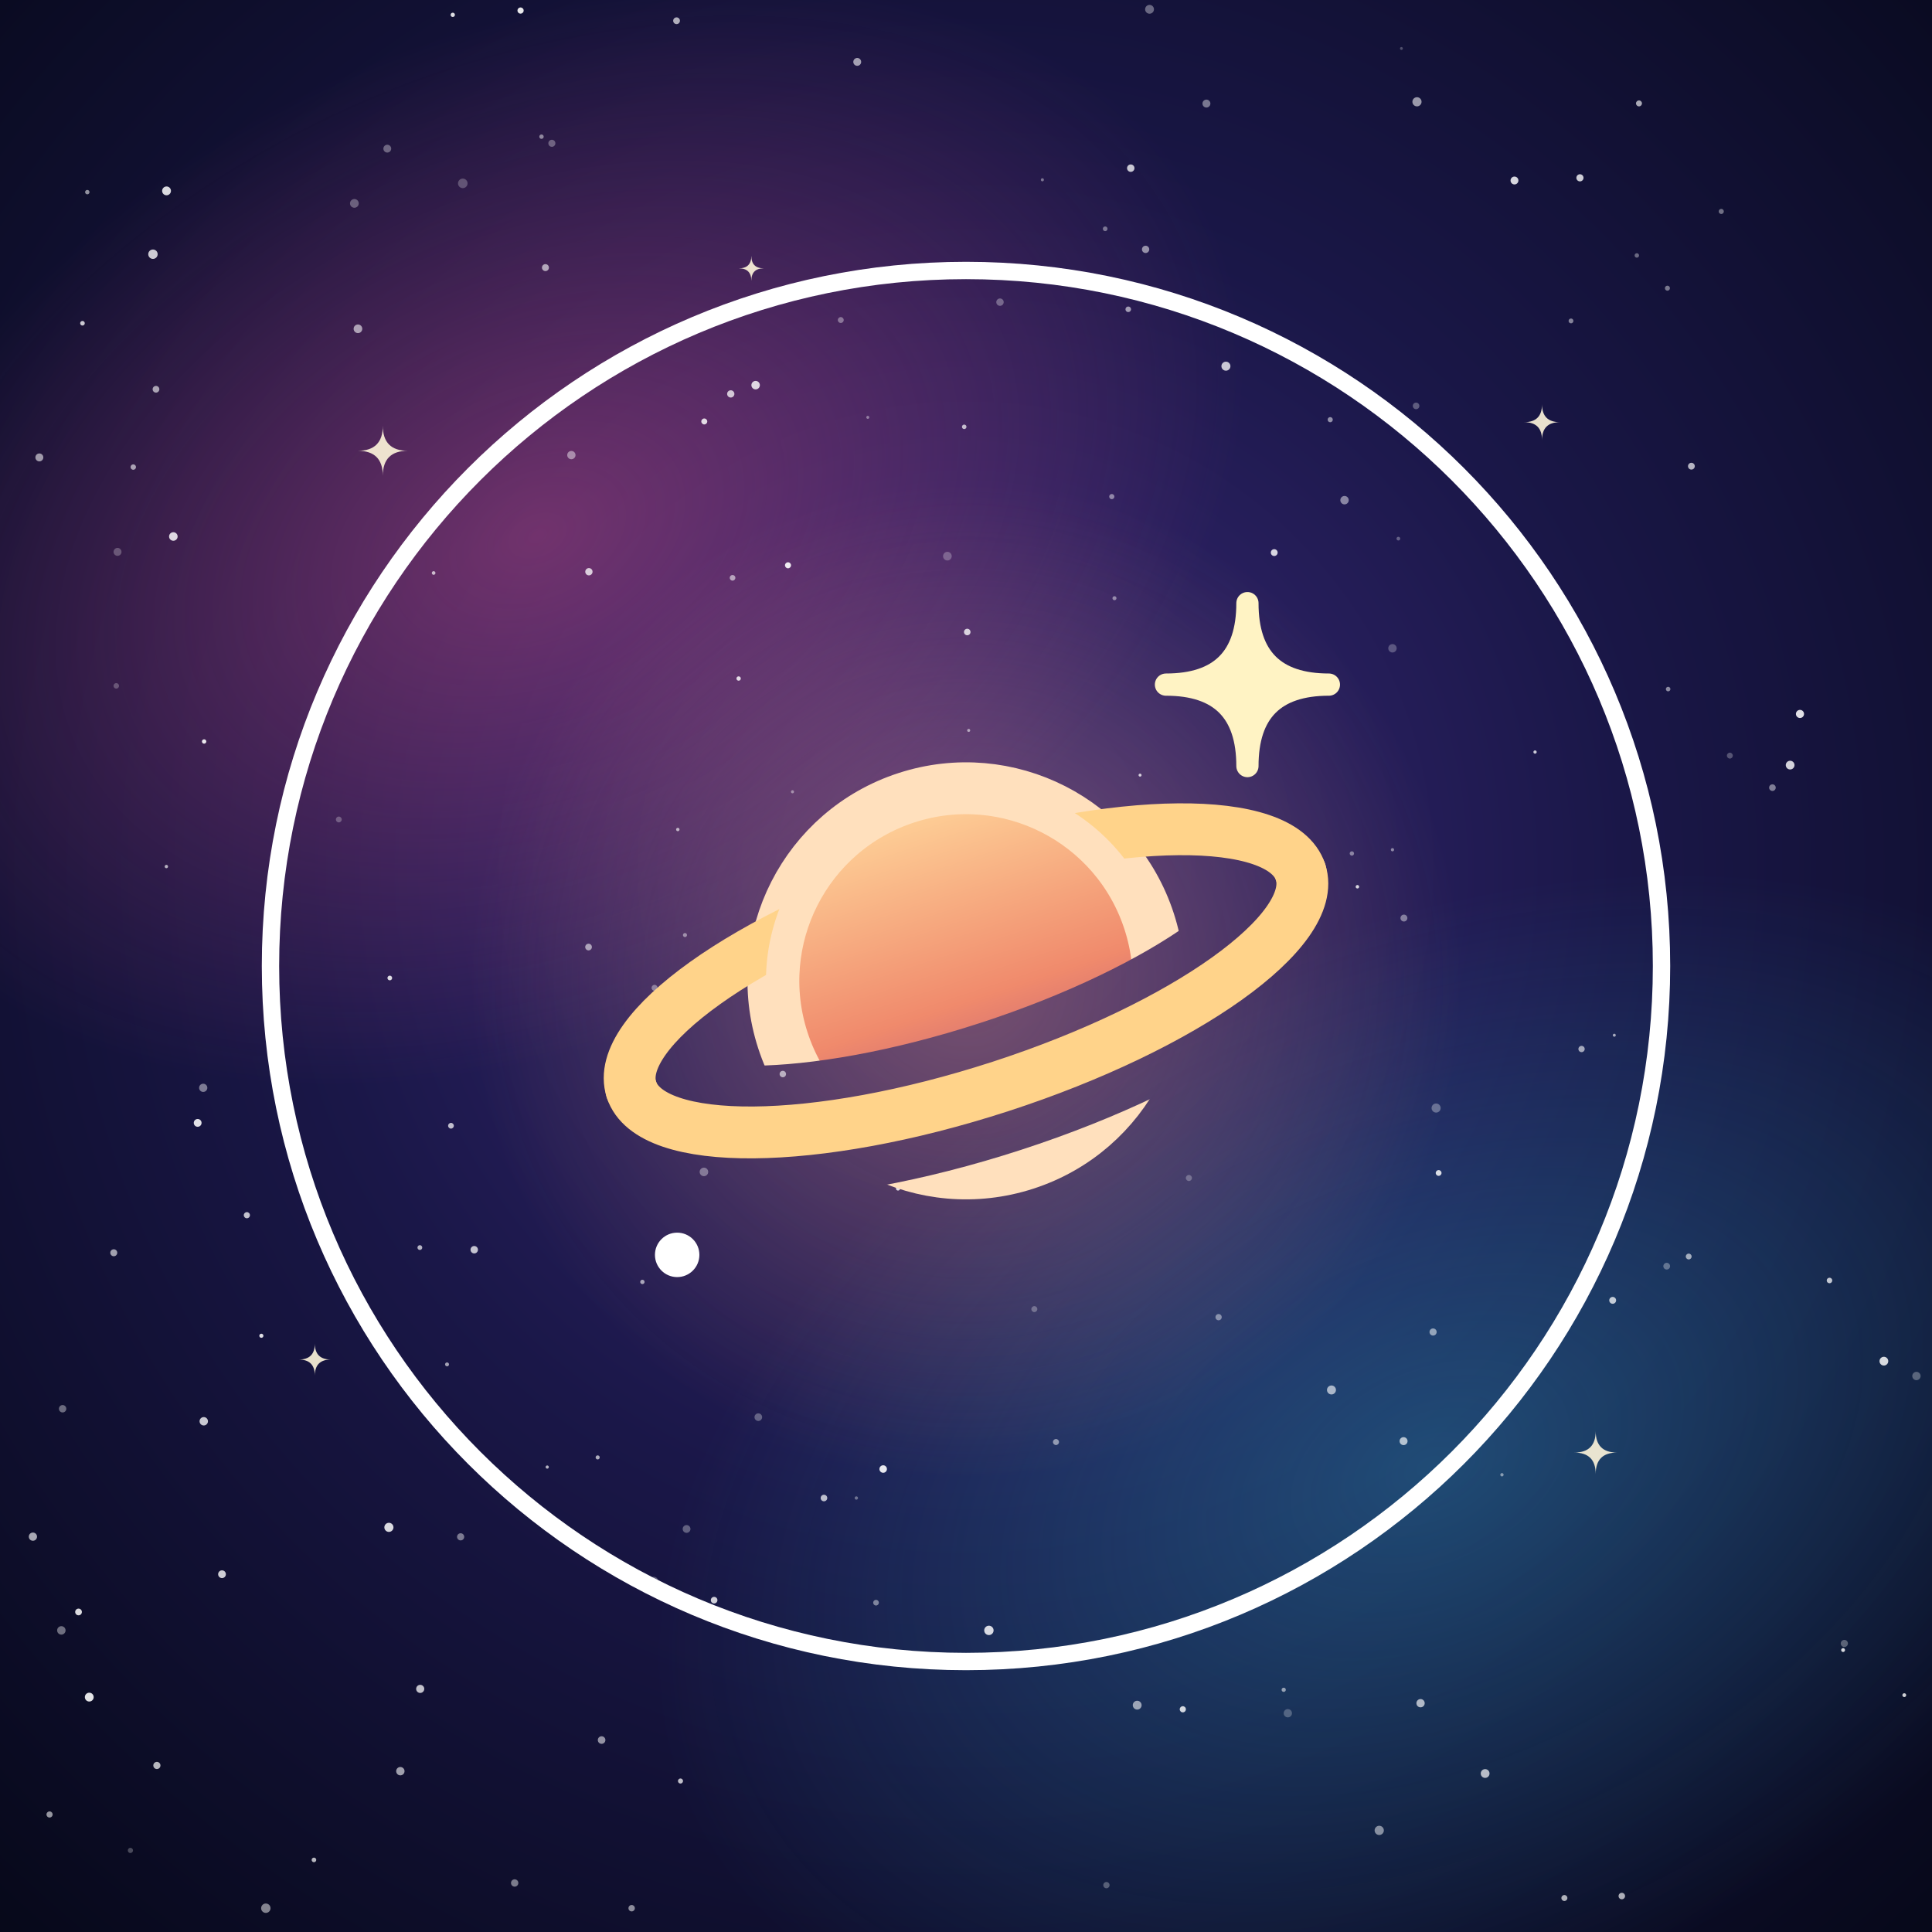
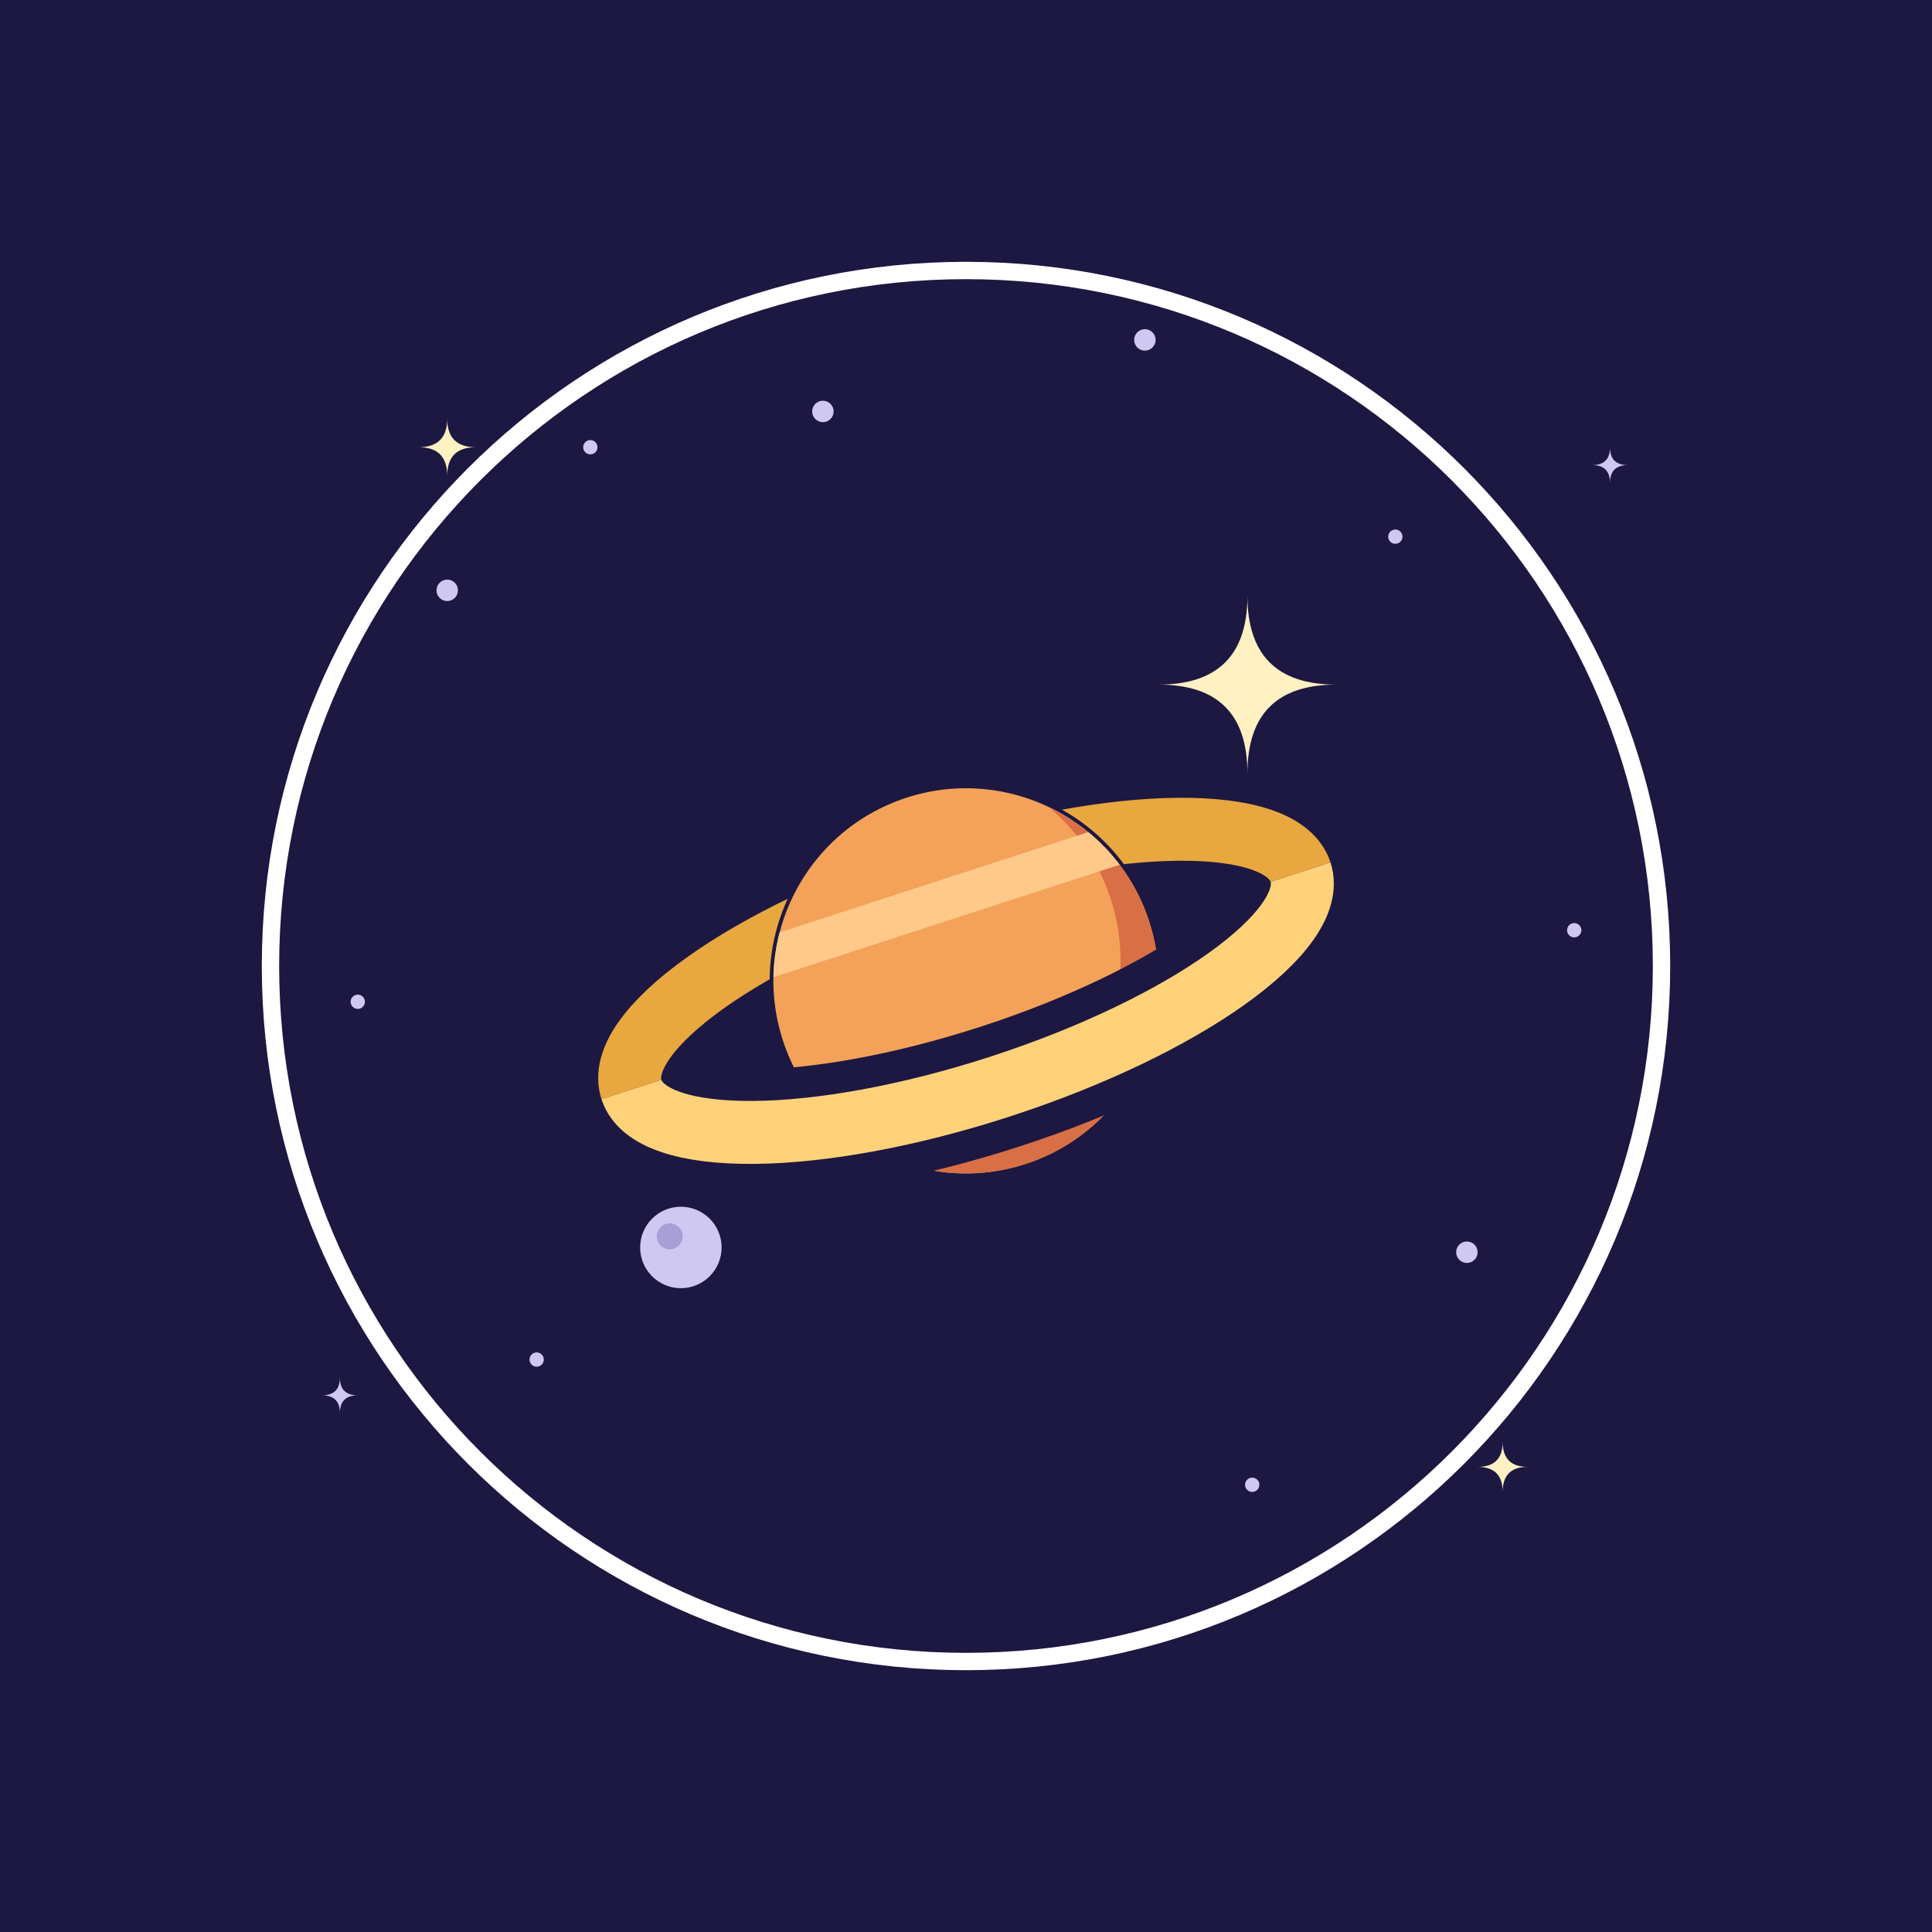
<svg xmlns="http://www.w3.org/2000/svg" width="1080" height="1080" viewBox="0 0 1080 1080">
-   <defs>
-     <radialGradient id="uzayZemin" cx="0.5" cy="0.45" r="0.75">
-       <stop offset="0" stop-color="#3b2a7a" />
-       <stop offset="0.45" stop-color="#1a1748" />
-       <stop offset="1" stop-color="#060818" />
-     </radialGradient>
-     <radialGradient id="nebula" cx="0.5" cy="0.5" r="0.5">
-       <stop offset="0" stop-color="#fff" stop-opacity="1" />
-       <stop offset="1" stop-color="#fff" stop-opacity="0" />
-     </radialGradient>
-     <radialGradient id="pembe" cx="0.5" cy="0.5" r="0.5">
-       <stop offset="0" stop-color="#d4508f" stop-opacity="0.45" />
-       <stop offset="1" stop-color="#d4508f" stop-opacity="0" />
-     </radialGradient>
-     <radialGradient id="camgobegi" cx="0.5" cy="0.5" r="0.5">
-       <stop offset="0" stop-color="#2fb0d6" stop-opacity="0.35" />
-       <stop offset="1" stop-color="#2fb0d6" stop-opacity="0" />
-     </radialGradient>
-     <radialGradient id="sicak" cx="0.5" cy="0.5" r="0.5">
-       <stop offset="0" stop-color="#f3a06e" stop-opacity="0.35" />
-       <stop offset="1" stop-color="#f3a06e" stop-opacity="0" />
-     </radialGradient>
-   </defs>
-   <rect width="1080" height="1080" fill="url(#uzayZemin)" />
-   <ellipse cx="300" cy="300" rx="420" ry="280" fill="url(#pembe)" transform="rotate(-25 300 300)" />
-   <ellipse cx="800" cy="820" rx="460" ry="300" fill="url(#camgobegi)" transform="rotate(-25 800 820)" />
-   <ellipse cx="540" cy="548" rx="280" ry="280" fill="url(#sicak)" />
-   <circle cx="258.7" cy="102.5" r="2.67" fill="#ffffff" opacity="0.25" />
-   <circle cx="412.9" cy="379.3" r="1.22" fill="#ffffff" opacity="0.83" />
-   <circle cx="93.1" cy="106.7" r="2.47" fill="#ffffff" opacity="0.84" />
-   <circle cx="438.0" cy="487.6" r="0.92" fill="#ffffff" opacity="0.71" />
-   <circle cx="93.0" cy="484.4" r="0.94" fill="#ffffff" opacity="0.66" />
-   <circle cx="804.2" cy="655.7" r="1.62" fill="#ffffff" opacity="0.83" />
-   <circle cx="74.5" cy="261.1" r="1.52" fill="#ffffff" opacity="0.59" />
-   <circle cx="801.1" cy="744.6" r="2.00" fill="#ffffff" opacity="0.52" />
-   <circle cx="43.9" cy="901.1" r="1.88" fill="#ffffff" opacity="0.85" />
-   <circle cx="344.2" cy="616.0" r="0.92" fill="#ffffff" opacity="0.82" />
-   <circle cx="883.2" cy="99.4" r="2.00" fill="#ffffff" opacity="0.79" />
-   <circle cx="559.0" cy="168.9" r="2.07" fill="#ffffff" opacity="0.32" />
-   <circle cx="1053.1" cy="760.9" r="2.45" fill="#ffffff" opacity="0.83" />
-   <circle cx="382.9" cy="522.7" r="1.13" fill="#ffffff" opacity="0.45" />
-   <circle cx="113.6" cy="608.1" r="2.30" fill="#ffffff" opacity="0.44" />
-   <circle cx="1064.5" cy="947.6" r="1.07" fill="#ffffff" opacity="0.80" />
-   <circle cx="422.4" cy="215.3" r="2.37" fill="#ffffff" opacity="0.81" />
-   <circle cx="200.1" cy="183.8" r="2.42" fill="#ffffff" opacity="0.58" />
-   <circle cx="529.6" cy="310.9" r="2.42" fill="#ffffff" opacity="0.26" />
-   <circle cx="148.6" cy="1066.7" r="2.63" fill="#ffffff" opacity="0.49" />
-   <circle cx="791.6" cy="226.9" r="1.84" fill="#ffffff" opacity="0.30" />
-   <circle cx="582.7" cy="100.5" r="0.86" fill="#ffffff" opacity="0.40" />
-   <circle cx="681.2" cy="736.3" r="1.75" fill="#ffffff" opacity="0.44" />
-   <circle cx="18.4" cy="859.0" r="2.30" fill="#ffffff" opacity="0.64" />
-   <circle cx="755.7" cy="477.1" r="1.21" fill="#ffffff" opacity="0.43" />
-   <circle cx="922.1" cy="454.1" r="1.35" fill="#ffffff" opacity="0.39" />
-   <circle cx="642.6" cy="5.2" r="2.47" fill="#ffffff" opacity="0.36" />
-   <circle cx="34.3" cy="911.4" r="2.36" fill="#ffffff" opacity="0.40" />
-   <circle cx="602.4" cy="513.2" r="2.54" fill="#ffffff" opacity="0.40" />
-   <circle cx="632.1" cy="94.0" r="2.08" fill="#ffffff" opacity="0.76" />
-   <circle cx="189.4" cy="458.1" r="1.63" fill="#ffffff" opacity="0.27" />
-   <circle cx="287.7" cy="1052.6" r="2.05" fill="#ffffff" opacity="0.45" />
-   <circle cx="489.7" cy="895.9" r="1.59" fill="#ffffff" opacity="0.44" />
-   <circle cx="565.9" cy="924.9" r="1.77" fill="#ffffff" opacity="0.47" />
-   <circle cx="216.5" cy="83.1" r="2.19" fill="#ffffff" opacity="0.34" />
-   <circle cx="858.1" cy="420.4" r="0.92" fill="#ffffff" opacity="0.77" />
-   <circle cx="783.4" cy="27.1" r="0.80" fill="#ffffff" opacity="0.26" />
-   <circle cx="114.1" cy="414.5" r="1.22" fill="#ffffff" opacity="0.90" />
-   <circle cx="915.0" cy="142.8" r="1.24" fill="#ffffff" opacity="0.37" />
-   <circle cx="1071.3" cy="769.2" r="2.33" fill="#ffffff" opacity="0.30" />
-   <circle cx="234.7" cy="697.4" r="1.34" fill="#ffffff" opacity="0.68" />
-   <circle cx="781.7" cy="301.1" r="1.04" fill="#ffffff" opacity="0.31" />
-   <circle cx="1030.3" cy="922.4" r="1.08" fill="#ffffff" opacity="0.83" />
-   <circle cx="916.2" cy="57.8" r="1.67" fill="#ffffff" opacity="0.64" />
-   <circle cx="637.3" cy="433.3" r="0.84" fill="#ffffff" opacity="0.76" />
-   <circle cx="46.1" cy="180.7" r="1.29" fill="#ffffff" opacity="0.77" />
-   <circle cx="359.1" cy="716.6" r="1.22" fill="#ffffff" opacity="0.60" />
-   <circle cx="302.7" cy="76.4" r="1.23" fill="#ffffff" opacity="0.48" />
-   <circle cx="685.3" cy="204.7" r="2.52" fill="#ffffff" opacity="0.76" />
-   <circle cx="334.1" cy="814.7" r="1.14" fill="#ffffff" opacity="0.65" />
-   <circle cx="87.2" cy="217.6" r="1.88" fill="#ffffff" opacity="0.60" />
-   <circle cx="479.2" cy="34.6" r="2.20" fill="#ffffff" opacity="0.59" />
-   <circle cx="630.7" cy="172.9" r="1.56" fill="#ffffff" opacity="0.57" />
-   <circle cx="719.9" cy="957.7" r="2.32" fill="#ffffff" opacity="0.25" />
-   <circle cx="967.0" cy="422.4" r="1.65" fill="#ffffff" opacity="0.27" />
-   <circle cx="49.9" cy="948.7" r="2.47" fill="#ffffff" opacity="0.89" />
-   <circle cx="460.6" cy="837.4" r="1.84" fill="#ffffff" opacity="0.71" />
-   <circle cx="502.0" cy="664.4" r="1.15" fill="#ffffff" opacity="0.84" />
-   <circle cx="414.8" cy="540.3" r="1.04" fill="#ffffff" opacity="0.49" />
-   <circle cx="712.3" cy="308.9" r="1.91" fill="#ffffff" opacity="0.82" />
-   <circle cx="234.9" cy="944.1" r="2.27" fill="#ffffff" opacity="0.74" />
-   <circle cx="621.5" cy="277.6" r="1.45" fill="#ffffff" opacity="0.46" />
-   <circle cx="408.5" cy="220.2" r="2.03" fill="#ffffff" opacity="0.74" />
-   <circle cx="35.0" cy="787.5" r="2.07" fill="#ffffff" opacity="0.38" />
-   <circle cx="423.9" cy="792.2" r="2.13" fill="#ffffff" opacity="0.31" />
-   <circle cx="758.8" cy="495.7" r="0.97" fill="#ffffff" opacity="0.81" />
-   <circle cx="265.1" cy="698.6" r="2.08" fill="#ffffff" opacity="0.74" />
-   <circle cx="434.8" cy="585.5" r="2.00" fill="#ffffff" opacity="0.47" />
-   <circle cx="85.5" cy="142.1" r="2.63" fill="#ffffff" opacity="0.78" />
-   <circle cx="751.6" cy="279.6" r="2.35" fill="#ffffff" opacity="0.47" />
-   <circle cx="217.9" cy="546.7" r="1.31" fill="#ffffff" opacity="0.84" />
-   <circle cx="874.5" cy="1061.0" r="1.68" fill="#ffffff" opacity="0.67" />
-   <circle cx="443.0" cy="442.6" r="0.87" fill="#ffffff" opacity="0.42" />
-   <circle cx="932.1" cy="161.1" r="1.40" fill="#ffffff" opacity="0.43" />
-   <circle cx="674.4" cy="57.9" r="2.22" fill="#ffffff" opacity="0.42" />
-   <circle cx="440.5" cy="316.0" r="1.69" fill="#ffffff" opacity="0.90" />
-   <circle cx="902.4" cy="578.7" r="0.83" fill="#ffffff" opacity="0.62" />
-   <circle cx="304.9" cy="149.6" r="1.95" fill="#ffffff" opacity="0.60" />
-   <circle cx="393.7" cy="235.6" r="1.67" fill="#ffffff" opacity="0.83" />
-   <circle cx="839.6" cy="824.4" r="0.93" fill="#ffffff" opacity="0.47" />
-   <circle cx="470.0" cy="178.9" r="1.65" fill="#ffffff" opacity="0.37" />
-   <circle cx="124.1" cy="880.0" r="2.17" fill="#ffffff" opacity="0.79" />
-   <circle cx="63.6" cy="700.3" r="1.95" fill="#ffffff" opacity="0.60" />
-   <circle cx="257.5" cy="859.1" r="2.00" fill="#ffffff" opacity="0.44" />
-   <circle cx="249.9" cy="762.7" r="1.10" fill="#ffffff" opacity="0.60" />
-   <circle cx="990.8" cy="440.3" r="1.85" fill="#ffffff" opacity="0.45" />
-   <circle cx="478.7" cy="837.4" r="0.93" fill="#ffffff" opacity="0.36" />
-   <circle cx="175.5" cy="1039.7" r="1.29" fill="#ffffff" opacity="0.70" />
-   <circle cx="541.5" cy="408.3" r="0.85" fill="#ffffff" opacity="0.55" />
-   <circle cx="1031.0" cy="918.7" r="2.00" fill="#ffffff" opacity="0.31" />
-   <circle cx="717.6" cy="944.6" r="1.18" fill="#ffffff" opacity="0.54" />
-   <circle cx="308.5" cy="80.1" r="1.97" fill="#ffffff" opacity="0.32" />
-   <circle cx="96.9" cy="299.9" r="2.39" fill="#ffffff" opacity="0.83" />
-   <circle cx="552.8" cy="911.4" r="2.62" fill="#ffffff" opacity="0.83" />
-   <circle cx="640.4" cy="139.4" r="2.04" fill="#ffffff" opacity="0.52" />
-   <circle cx="22.0" cy="255.7" r="2.22" fill="#ffffff" opacity="0.57" />
-   <circle cx="778.4" cy="475.0" r="0.91" fill="#ffffff" opacity="0.46" />
-   <circle cx="223.8" cy="990.1" r="2.34" fill="#ffffff" opacity="0.60" />
-   <circle cx="146.1" cy="746.7" r="1.15" fill="#ffffff" opacity="0.86" />
-   <circle cx="830.2" cy="991.4" r="2.46" fill="#ffffff" opacity="0.69" />
-   <circle cx="336.3" cy="972.7" r="2.12" fill="#ffffff" opacity="0.54" />
-   <circle cx="329.0" cy="529.4" r="1.87" fill="#ffffff" opacity="0.56" />
-   <circle cx="590.3" cy="806.1" r="1.69" fill="#ffffff" opacity="0.50" />
-   <circle cx="253.1" cy="8.3" r="1.20" fill="#ffffff" opacity="0.86" />
-   <circle cx="305.9" cy="820.1" r="0.89" fill="#ffffff" opacity="0.68" />
-   <circle cx="27.7" cy="1014.3" r="1.72" fill="#ffffff" opacity="0.57" />
-   <circle cx="802.8" cy="619.4" r="2.54" fill="#ffffff" opacity="0.32" />
-   <circle cx="794.1" cy="952.1" r="2.32" fill="#ffffff" opacity="0.66" />
-   <circle cx="945.5" cy="260.6" r="1.90" fill="#ffffff" opacity="0.68" />
-   <circle cx="931.7" cy="707.8" r="1.88" fill="#ffffff" opacity="0.32" />
-   <circle cx="664.6" cy="658.5" r="1.70" fill="#ffffff" opacity="0.27" />
-   <circle cx="557.4" cy="500.0" r="1.33" fill="#ffffff" opacity="0.66" />
-   <circle cx="493.7" cy="821.2" r="2.10" fill="#ffffff" opacity="0.90" />
-   <circle cx="962.2" cy="118.2" r="1.43" fill="#ffffff" opacity="0.40" />
-   <circle cx="365.9" cy="552.2" r="1.67" fill="#ffffff" opacity="0.39" />
-   <circle cx="65.7" cy="308.5" r="2.22" fill="#ffffff" opacity="0.26" />
-   <circle cx="906.6" cy="1059.9" r="1.82" fill="#ffffff" opacity="0.66" />
-   <circle cx="87.7" cy="986.9" r="2.00" fill="#ffffff" opacity="0.70" />
-   <circle cx="743.6" cy="234.6" r="1.44" fill="#ffffff" opacity="0.52" />
-   <circle cx="437.6" cy="600.4" r="1.80" fill="#ffffff" opacity="0.59" />
-   <circle cx="635.7" cy="953.2" r="2.47" fill="#ffffff" opacity="0.57" />
-   <circle cx="661.2" cy="955.5" r="1.72" fill="#ffffff" opacity="0.81" />
-   <circle cx="378.2" cy="11.6" r="1.89" fill="#ffffff" opacity="0.66" />
-   <circle cx="485.1" cy="233.3" r="0.84" fill="#ffffff" opacity="0.40" />
-   <circle cx="365.5" cy="883.8" r="2.38" fill="#ffffff" opacity="0.30" />
-   <circle cx="198.1" cy="113.7" r="2.44" fill="#ffffff" opacity="0.31" />
-   <circle cx="252.1" cy="629.3" r="1.60" fill="#ffffff" opacity="0.72" />
-   <circle cx="291.0" cy="5.9" r="1.73" fill="#ffffff" opacity="0.90" />
-   <circle cx="110.5" cy="627.7" r="2.18" fill="#ffffff" opacity="0.87" />
-   <circle cx="353.1" cy="1066.7" r="1.79" fill="#ffffff" opacity="0.52" />
-   <circle cx="846.6" cy="100.9" r="2.20" fill="#ffffff" opacity="0.83" />
-   <circle cx="466.6" cy="566.4" r="2.48" fill="#ffffff" opacity="0.32" />
-   <circle cx="633.0" cy="502.3" r="2.53" fill="#ffffff" opacity="0.49" />
-   <circle cx="778.4" cy="362.4" r="2.35" fill="#ffffff" opacity="0.26" />
-   <circle cx="319.4" cy="254.4" r="2.32" fill="#ffffff" opacity="0.45" />
-   <circle cx="329.2" cy="319.6" r="2.04" fill="#ffffff" opacity="0.76" />
-   <circle cx="540.7" cy="353.3" r="1.83" fill="#ffffff" opacity="0.78" />
-   <circle cx="540.6" cy="439.3" r="1.72" fill="#ffffff" opacity="0.78" />
-   <circle cx="242.4" cy="320.3" r="1.02" fill="#ffffff" opacity="0.68" />
-   <circle cx="399.2" cy="894.5" r="1.85" fill="#ffffff" opacity="0.79" />
-   <circle cx="944.0" cy="702.4" r="1.63" fill="#ffffff" opacity="0.60" />
-   <circle cx="618.5" cy="1053.8" r="1.76" fill="#ffffff" opacity="0.29" />
-   <circle cx="539.0" cy="238.6" r="1.26" fill="#ffffff" opacity="0.69" />
-   <circle cx="578.2" cy="731.8" r="1.67" fill="#ffffff" opacity="0.29" />
-   <circle cx="393.5" cy="655.1" r="2.39" fill="#ffffff" opacity="0.36" />
-   <circle cx="1000.7" cy="427.7" r="2.44" fill="#ffffff" opacity="0.81" />
-   <circle cx="901.5" cy="726.9" r="1.92" fill="#ffffff" opacity="0.74" />
-   <circle cx="485.9" cy="551.3" r="1.15" fill="#ffffff" opacity="0.89" />
-   <circle cx="617.8" cy="127.9" r="1.31" fill="#ffffff" opacity="0.40" />
-   <circle cx="1022.7" cy="715.8" r="1.55" fill="#ffffff" opacity="0.74" />
-   <circle cx="48.8" cy="107.4" r="1.23" fill="#ffffff" opacity="0.54" />
-   <circle cx="878.2" cy="179.4" r="1.35" fill="#ffffff" opacity="0.47" />
-   <circle cx="380.4" cy="995.6" r="1.42" fill="#ffffff" opacity="0.73" />
-   <circle cx="784.8" cy="513.2" r="1.93" fill="#ffffff" opacity="0.42" />
-   <circle cx="383.8" cy="854.7" r="2.18" fill="#ffffff" opacity="0.32" />
-   <circle cx="744.3" cy="777.0" r="2.51" fill="#ffffff" opacity="0.62" />
-   <circle cx="138.0" cy="679.3" r="1.72" fill="#ffffff" opacity="0.74" />
-   <circle cx="409.5" cy="323.0" r="1.58" fill="#ffffff" opacity="0.56" />
-   <circle cx="771.0" cy="1023.2" r="2.58" fill="#ffffff" opacity="0.49" />
-   <circle cx="884.1" cy="586.4" r="1.76" fill="#ffffff" opacity="0.60" />
-   <circle cx="217.4" cy="853.8" r="2.55" fill="#ffffff" opacity="0.84" />
-   <circle cx="378.9" cy="463.7" r="0.95" fill="#ffffff" opacity="0.63" />
-   <circle cx="113.9" cy="794.5" r="2.35" fill="#ffffff" opacity="0.77" />
-   <circle cx="1006.2" cy="399.1" r="2.27" fill="#ffffff" opacity="0.87" />
-   <circle cx="72.9" cy="1034.4" r="1.45" fill="#ffffff" opacity="0.26" />
-   <circle cx="792.1" cy="56.9" r="2.56" fill="#ffffff" opacity="0.57" />
-   <circle cx="932.5" cy="385.2" r="1.27" fill="#ffffff" opacity="0.50" />
-   <circle cx="65.0" cy="383.4" r="1.54" fill="#ffffff" opacity="0.25" />
-   <circle cx="784.6" cy="805.6" r="2.23" fill="#ffffff" opacity="0.67" />
-   <circle cx="623.0" cy="334.4" r="1.12" fill="#ffffff" opacity="0.46" />
-   <path d="M214 238Q214 252 228 252Q214 252 214 266Q214 252 200 252Q214 252 214 238Z" fill="#fff6dc" opacity="0.9" />
-   <path d="M862 226Q862 236 872 236Q862 236 862 246Q862 236 852 236Q862 236 862 226Z" fill="#fff6dc" opacity="0.9" />
-   <path d="M176 751Q176 760 185 760Q176 760 176 769Q176 760 167 760Q176 760 176 751Z" fill="#fff6dc" opacity="0.9" />
-   <path d="M892 800Q892 812 904 812Q892 812 892 824Q892 812 880 812Q892 812 892 800Z" fill="#fff6dc" opacity="0.9" />
-   <path d="M420 143Q420 150 427 150Q420 150 420 157Q420 150 413 150Q420 150 420 143Z" fill="#fff6dc" opacity="0.9" />
+   <rect width="1080" height="1080" fill="#1c1842" />
+   <path d="M250 234Q250 250 266 250Q250 250 250 266Q250 250 234 250Q250 250 250 234Z" fill="#fff1c2" />
+   <path d="M840 806Q840 820 854 820Q840 820 840 834Q840 820 826 820Q840 820 840 806Z" fill="#fff1c2" />
+   <path d="M190 770Q190 780 200 780Q190 780 190 790Q190 780 180 780Q190 780 190 770Z" fill="#cfc8f0" />
+   <path d="M900 250Q900 260 910 260Q900 260 900 270Q900 260 890 260Q900 260 900 250Z" fill="#cfc8f0" />
+   <circle cx="250" cy="330" r="6" fill="#cfc8f0" />
+   <circle cx="330" cy="250" r="4" fill="#cfc8f0" />
+   <circle cx="780" cy="300" r="4" fill="#cfc8f0" />
+   <circle cx="820" cy="700" r="6" fill="#cfc8f0" />
+   <circle cx="300" cy="760" r="4" fill="#cfc8f0" />
+   <circle cx="700" cy="830" r="4" fill="#cfc8f0" />
+   <circle cx="460" cy="230" r="6" fill="#cfc8f0" />
+   <circle cx="880" cy="520" r="4" fill="#cfc8f0" />
+   <circle cx="200" cy="560" r="4" fill="#cfc8f0" />
+   <circle cx="640" cy="190" r="6" fill="#cfc8f0" />
  <circle cx="540" cy="540" r="388.8" fill="none" stroke="#ffffff" stroke-width="9.7" />
  <g transform="translate(291.6 299.9) scale(20.7)" fill="none" stroke="#ffffff" stroke-width="1.4" stroke-linecap="round" stroke-linejoin="round">
    <defs>
      <mask id="halkaArka" maskUnits="userSpaceOnUse" x="-6" y="-6" width="36" height="36">
        <rect x="-6" y="-6" width="36" height="36" fill="#fff" />
-         <circle cx="12" cy="12" r="6.1" fill="#000" />
+         <circle cx="12" cy="12" r="6" fill="#000" />
      </mask>
      <mask id="gezegenKes" maskUnits="userSpaceOnUse" x="-6" y="-6" width="36" height="36">
        <rect x="-6" y="-6" width="36" height="36" fill="#fff" />
-         <path d="M21.5 12A9.5 3 0 0 1 2.5 12" stroke="#000" stroke-width="3.6" fill="none" />
+         <path d="M21.5 12A9.5 3 0 0 1 2.5 12" stroke="#000" stroke-width="3.4" fill="none" />
      </mask>
-       <linearGradient id="gezegenRenk" x1="0" y1="0" x2="0" y2="1">
-         <stop offset="0" stop-color="#ffd59a" />
-         <stop offset="0.55" stop-color="#f08a6c" />
-         <stop offset="1" stop-color="#a8437a" />
-       </linearGradient>
+       <clipPath id="gezegen">
+         <circle cx="12" cy="12" r="5.2" />
+       </clipPath>
    </defs>
-     <g transform="rotate(-18 12 12)">
-       <circle cx="12" cy="12" r="5.2" fill="url(#gezegenRenk)" stroke="#ffe0bd" mask="url(#gezegenKes)" />
-       <path d="M2.5 12A9.5 3 0 0 1 21.5 12" stroke="#ffd38a" mask="url(#halkaArka)" />
-       <path d="M21.5 12A9.5 3 0 0 1 2.5 12" stroke="#ffd38a" />
+     <g transform="rotate(-18 12 12)" stroke="none">
+       <g mask="url(#gezegenKes)">
+         <circle cx="12" cy="12" r="5.2" fill="#f4a259" />
+         <g clip-path="url(#gezegen)">
+           <path d="M5 5H19V19H5ZM5.6 11.1A5.4 5.4 0 1 0 16.4 11.1A5.4 5.4 0 1 0 5.6 11.1Z" fill="#d96f45" fill-rule="evenodd" />
+           <rect x="4" y="9.2" width="16" height="1.1" fill="#ffc98a" />
+           <rect x="4" y="13.6" width="16" height="1.3" fill="#c95f3d" opacity="0.8" />
+         </g>
+       </g>
+       <path d="M2.5 12A9.5 3 0 0 1 21.5 12" fill="none" stroke="#e8a73f" stroke-width="1.7" stroke-linecap="butt" mask="url(#halkaArka)" />
+       <path d="M21.5 12A9.5 3 0 0 1 2.5 12" fill="none" stroke="#ffd27a" stroke-width="1.7" stroke-linecap="butt" />
    </g>
-     <path d="M19.6 1.8Q19.6 4 21.8 4Q19.6 4 19.6 6.2Q19.6 4 17.4 4Q19.6 4 19.6 1.8Z" fill="#fff3c4" stroke="#fff3c4" stroke-width="0.6" />
-     <circle cx="4.2" cy="19.4" r="0.6" fill="#ffffff" stroke="none" />
+     <path d="M19.6 1.6Q19.6 4 22 4Q19.6 4 19.6 6.4Q19.6 4 17.2 4Q19.6 4 19.6 1.6Z" fill="#fff1c2" stroke="none" />
+     <circle cx="4.3" cy="19.2" r="1.1" fill="#cfc8f0" stroke="none" />
+     <circle cx="4" cy="18.9" r="0.35" fill="#a79fd6" stroke="none" />
  </g>
</svg>
